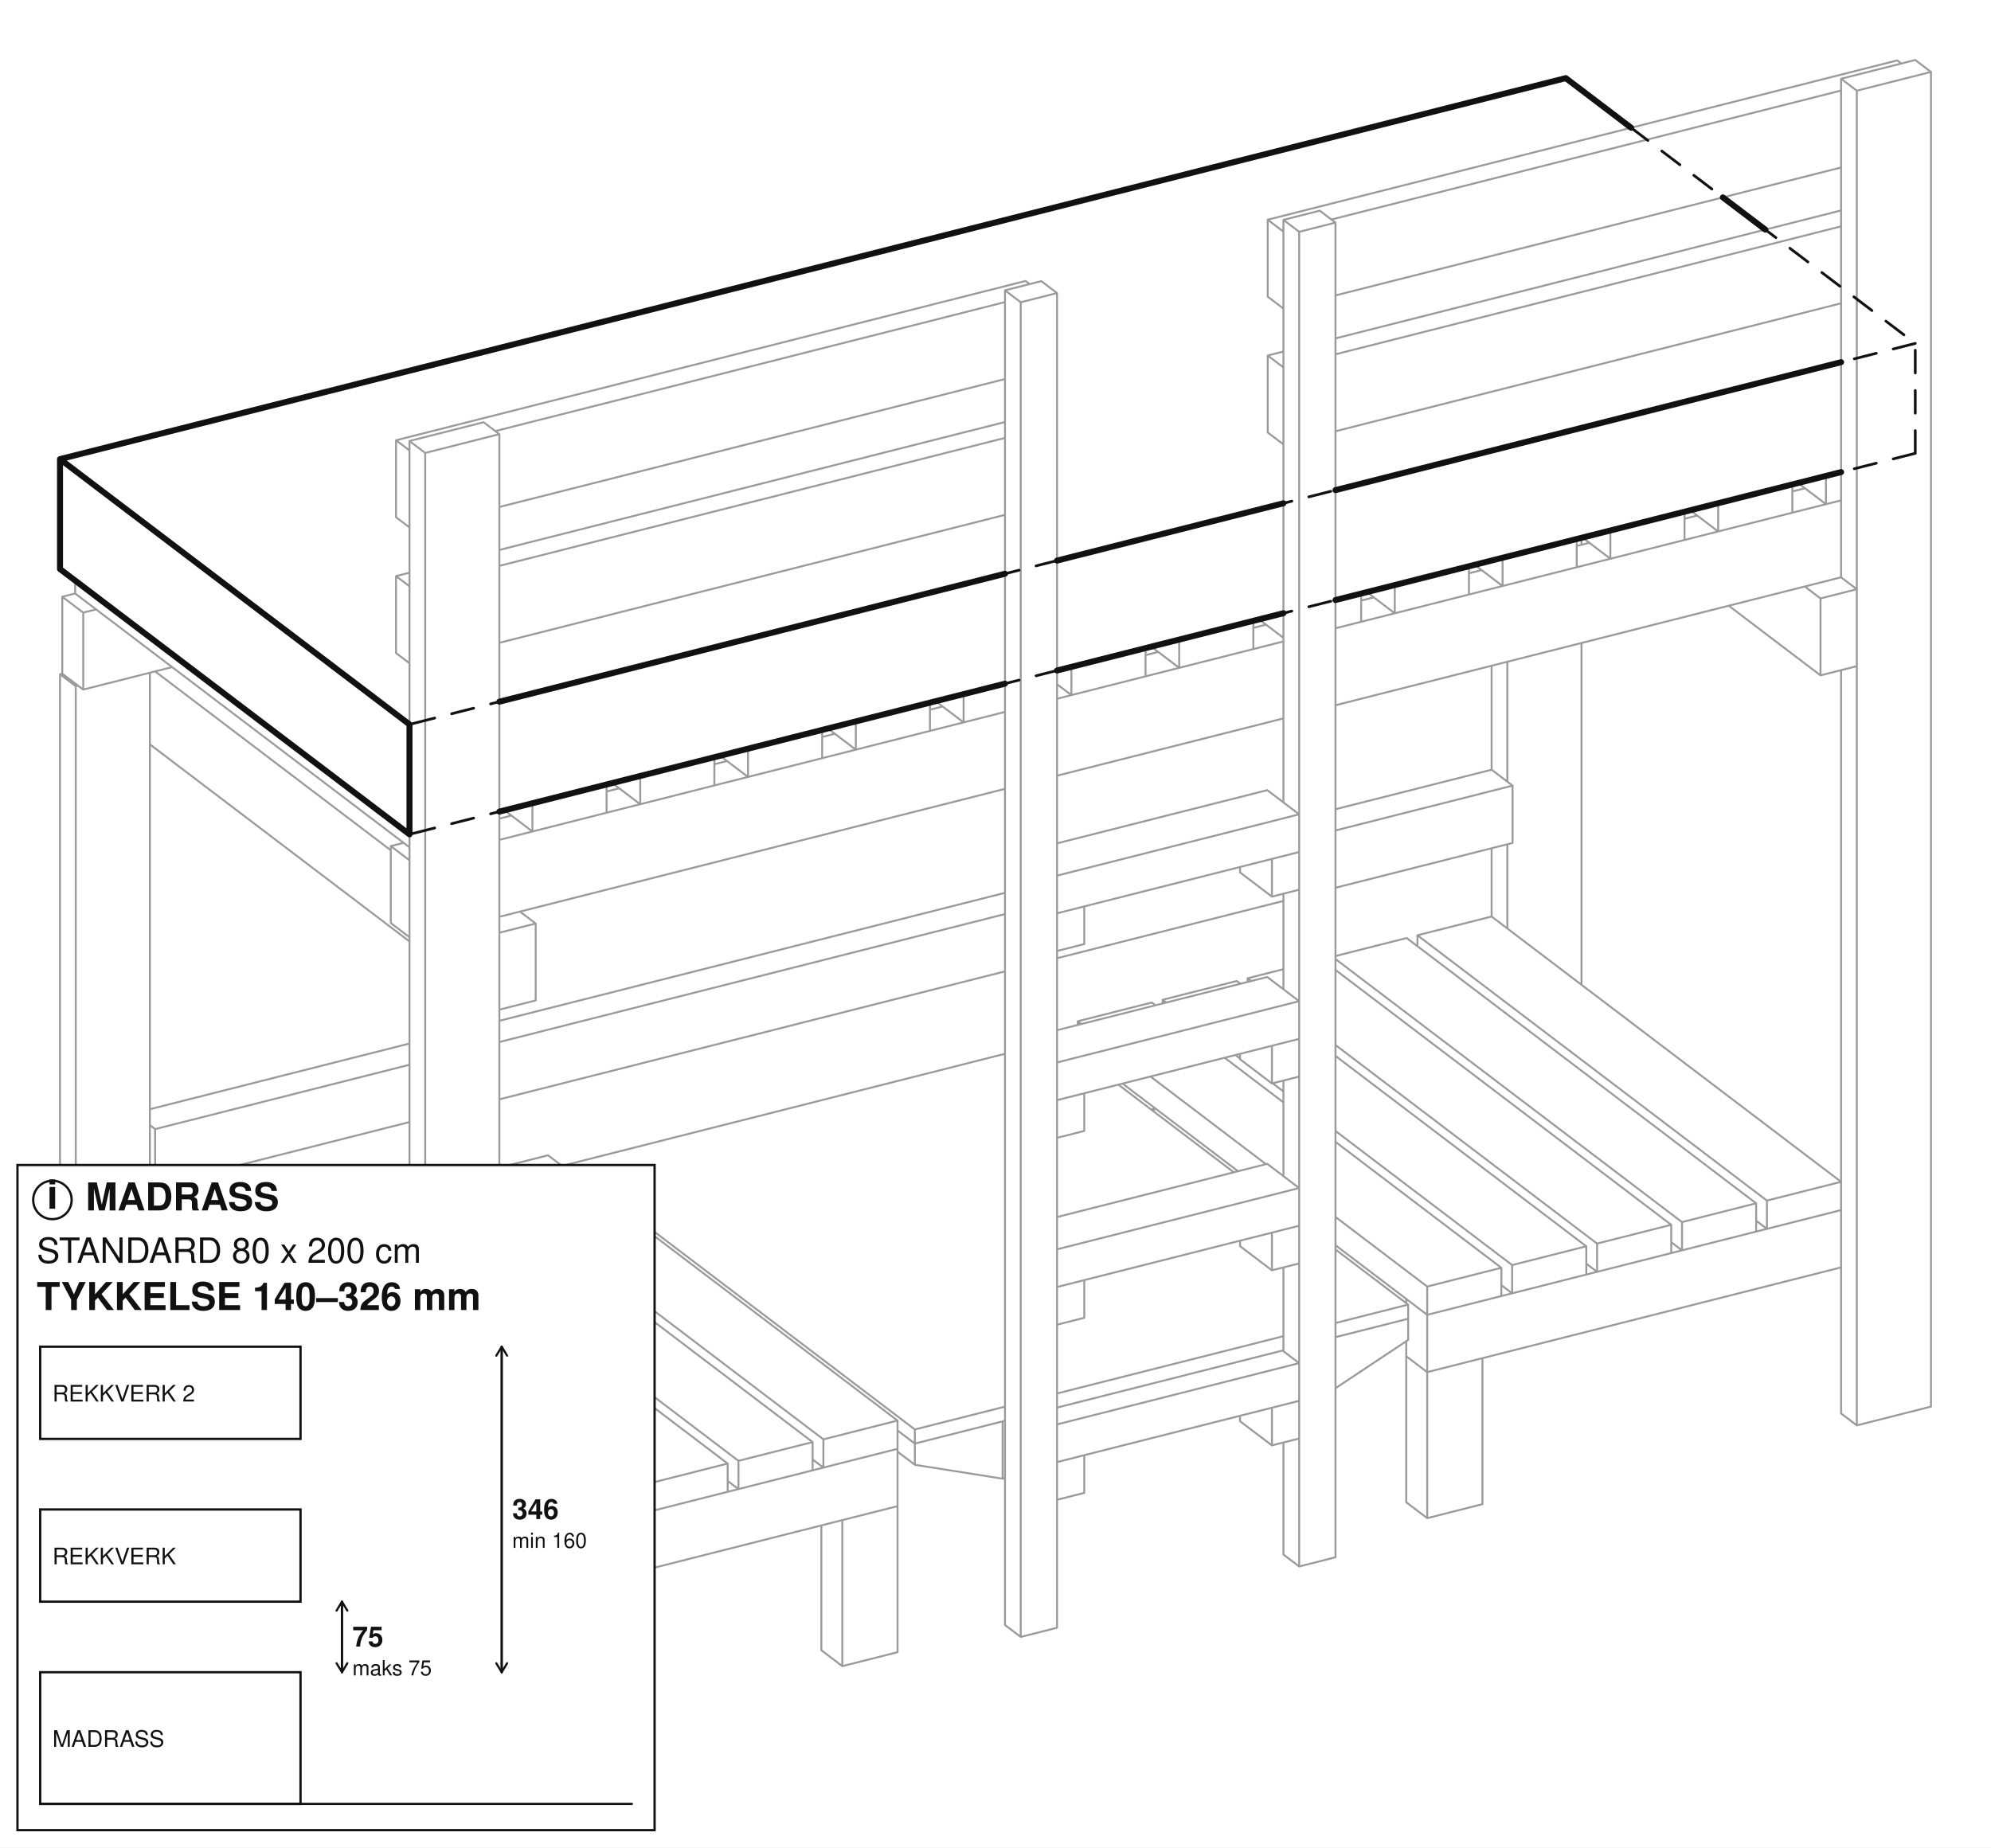
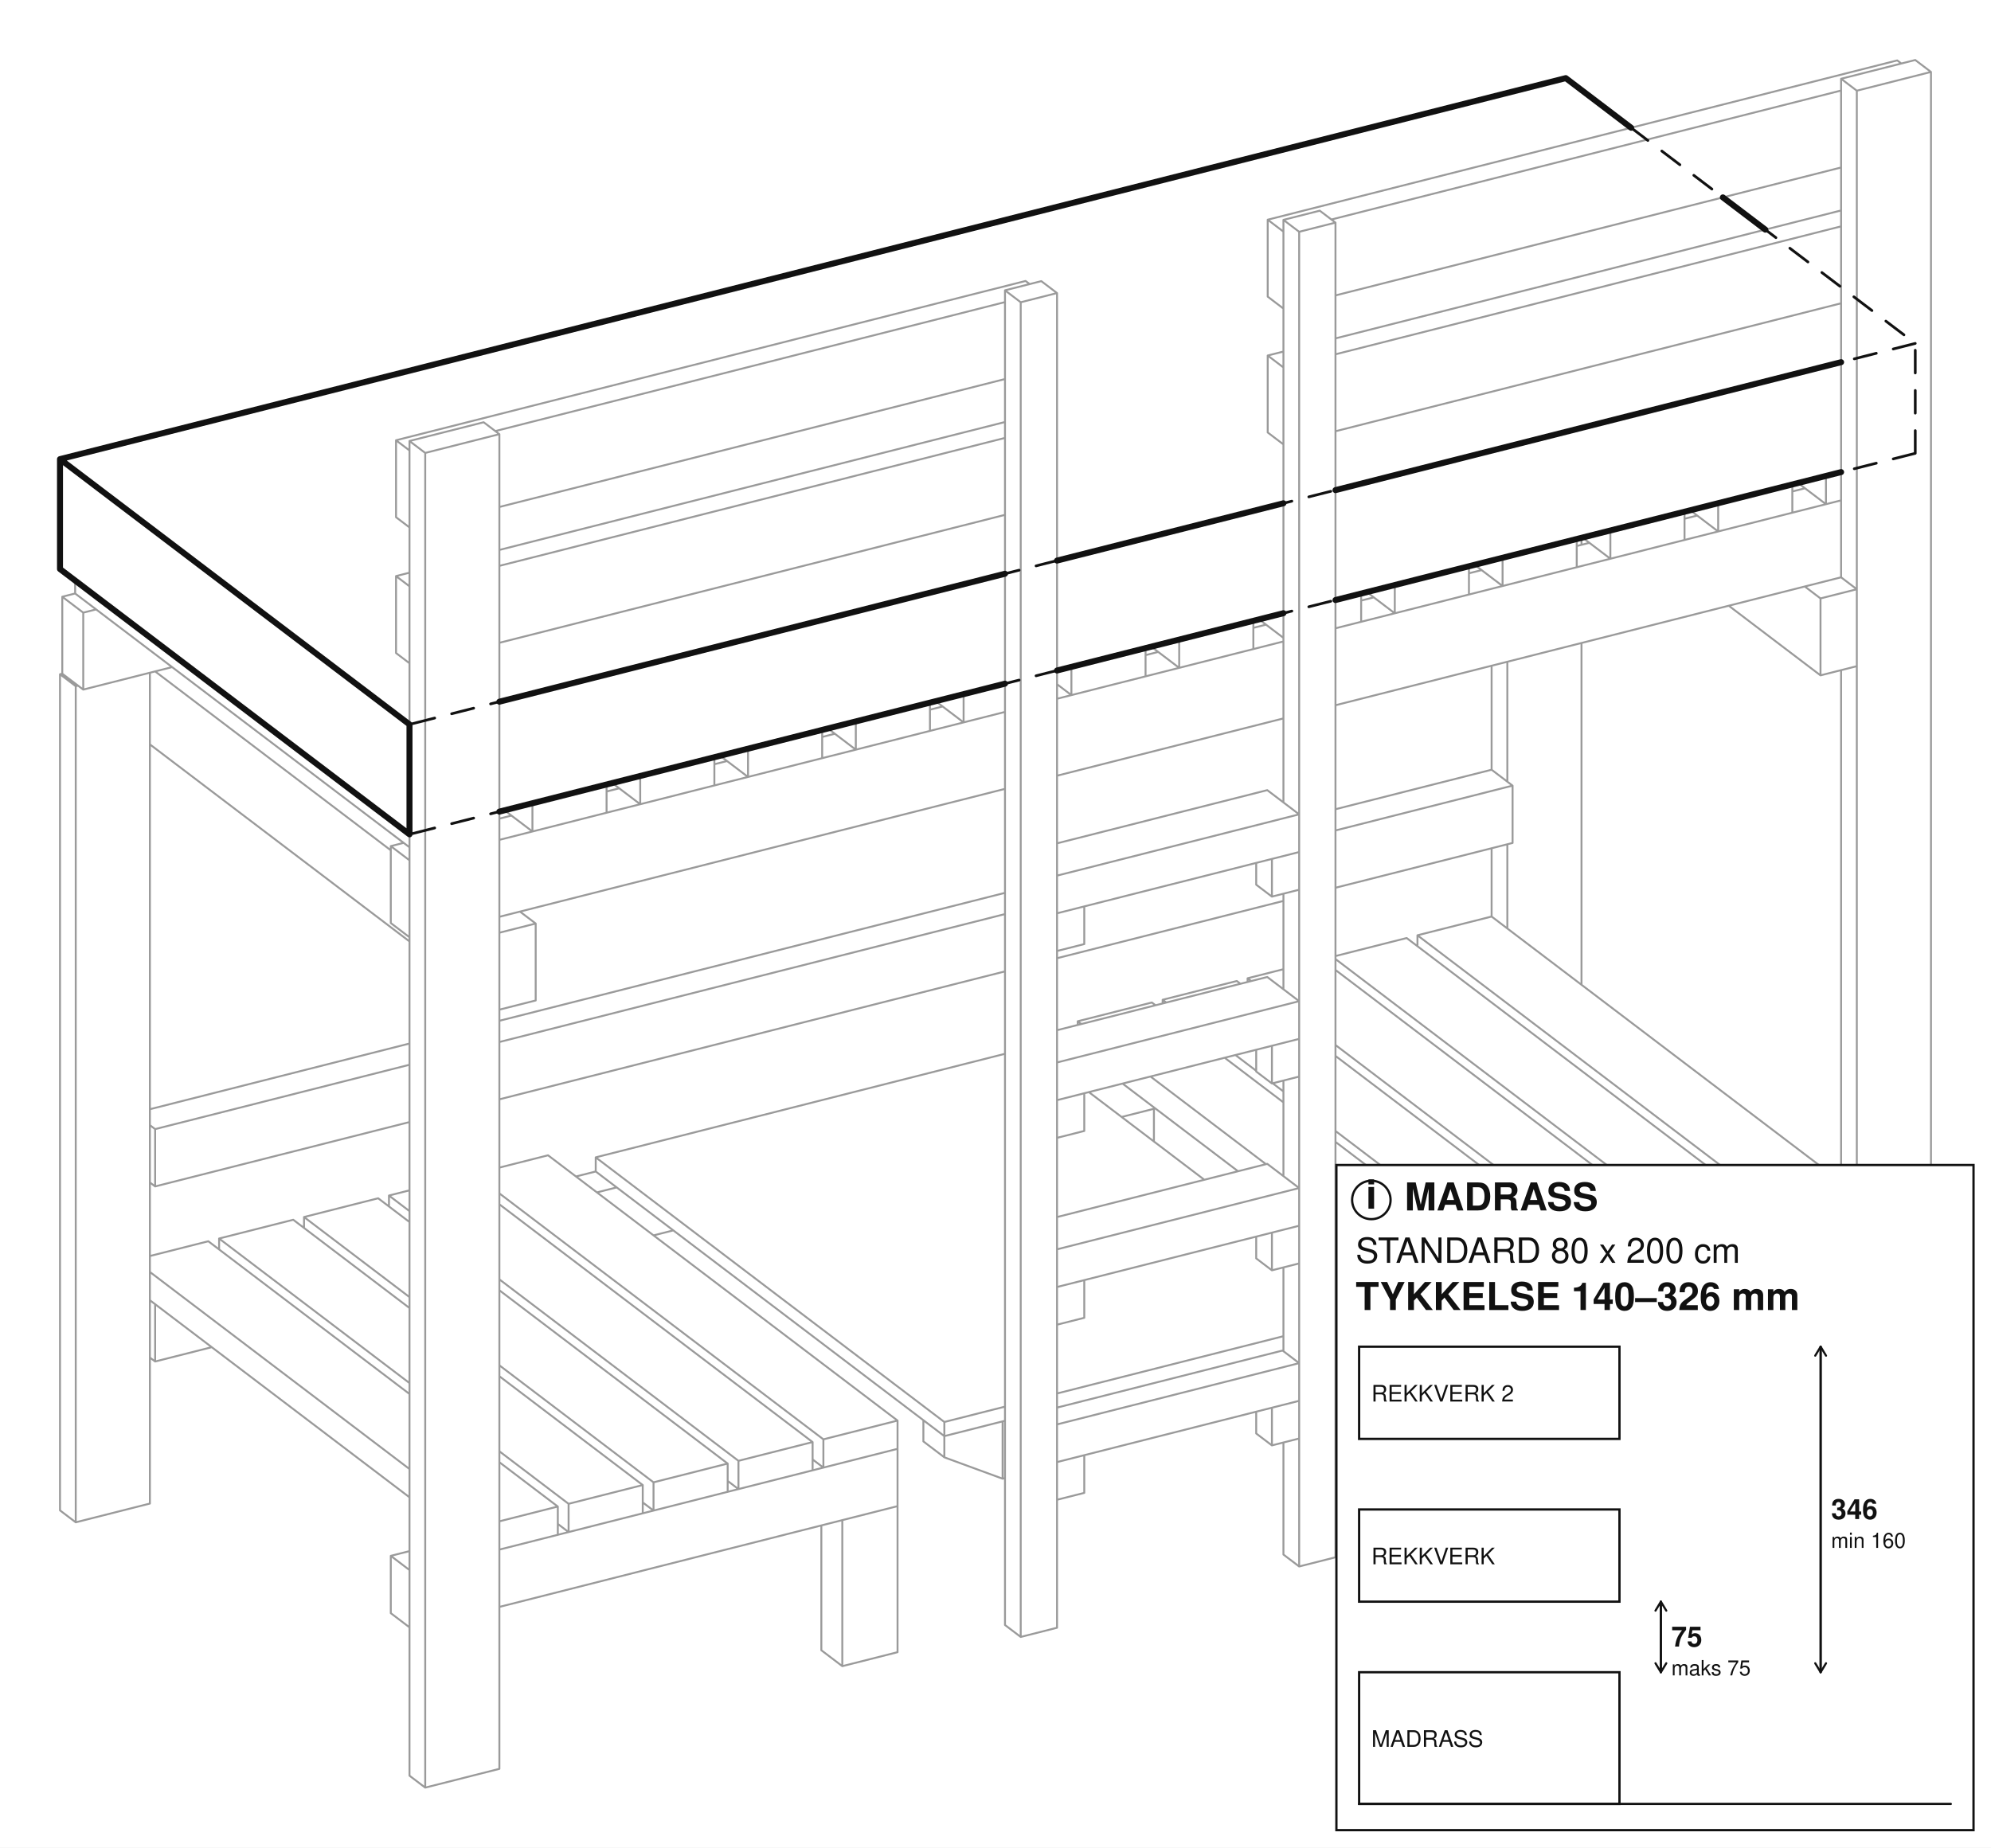
<svg xmlns="http://www.w3.org/2000/svg" viewBox="-1139.38 -905.73 2278.77 2115.17">
  <rect x="-1139.38" y="-905.73" width="2278.77" height="2115.17" fill="#ffffff" />
-   <path d="M-967.82,582.77 L-961.82,587.33 M-961.82,652.94 L-961.82,587.33 M-967.82,648.39 L-961.82,652.94 M182.92,363.21 L178.11,364.43 M-897.01,636.54 L-961.82,652.94 M670.7,221.64 L670.7,-169.63 M670.7,-282 L670.7,-290.06 M567.82,143.53 L567.82,65.37 M567.82,-24.54 L567.82,-143.59 M585.82,157.2 L585.82,60.81 M585.82,-10.88 L585.82,-148.15 M-967.82,815.56 L-967.82,-135.58 M-1070.7,823.37 L-1070.7,-133.84 M-1070.7,-133.84 L-1052.7,-120.17 M-1052.7,837.04 L-1052.7,-120.17 M-1070.7,823.37 L-1052.7,837.04 M-1068.1,-134.5 L-1070.7,-133.84 M-967.82,815.56 L-1052.7,837.04 M-1050.1,-120.83 L-1052.7,-120.17 M567.82,-24.54 L591.82,-6.32 M591.82,59.29 L591.82,-6.32 M-967.82,382.34 L-961.82,386.9 M-961.82,452.51 L-961.82,386.9 M-967.82,447.95 L-961.82,452.51 M567.82,-24.54 L389.13,20.68 M10.87,116.42 L-567.82,262.88 M-670.7,288.92 L-967.82,364.12 M591.82,59.29 L389.13,110.59 M329.56,125.67 L70.44,191.25 M10.87,206.33 L-567.82,352.79 M-670.7,378.83 L-961.82,452.51 M591.82,-6.32 L389.13,44.98 M10.87,140.72 L-567.82,287.18 M-670.7,313.22 L-961.82,386.9 M-1068.1,-134.5 L-1068.1,-222.58 M-1068.1,-222.58 L-1044.1,-204.36 M-1044.1,-116.28 L-1044.1,-204.36 M-1068.1,-134.5 L-1044.1,-116.28 M-1053.37,-226.31 L-1068.1,-222.58 M-942.37,-142.02 L-1044.1,-116.28 M-1029.37,-208.08 L-1044.1,-204.36 M1052.7,-837.04 L1070.7,-823.37 M1070.7,704.58 L1070.7,-823.37 M967.82,712.39 L967.82,-138.52 M967.82,-244.83 L967.82,-815.56 M967.82,-815.56 L985.82,-801.89 M985.82,726.06 L985.82,-801.89 M967.82,712.39 L985.82,726.06 M1052.7,-837.04 L967.82,-815.56 M1070.7,704.58 L985.82,726.06 M1070.7,-823.37 L985.82,-801.89 M-585.82,-422.34 L-567.82,-408.68 M-567.82,1119.27 L-567.82,-408.68 M-670.7,1127.09 L-670.7,-400.86 M-670.7,-400.86 L-652.7,-387.2 M-652.7,1140.75 L-652.7,-387.2 M-670.7,1127.09 L-652.7,1140.75 M-585.82,-422.34 L-670.7,-400.86 M-567.82,1119.27 L-652.7,1140.75 M-567.82,-408.68 L-652.7,-387.2 M967.82,-244.83 L985.82,-231.16 M985.82,-143.08 L985.82,-231.16 M926.26,-234.31 L944.26,-220.64 M944.26,-132.56 L944.26,-220.64 M839.25,-212.29 L944.26,-132.56 M985.82,-143.08 L944.26,-132.56 M985.82,-231.16 L944.26,-220.64 M-544.26,137.87 L-526.26,151.54 M-526.26,239.62 L-526.26,151.54 M-961.82,-137.1 L-692.1,67.7 M-567.82,250.14 L-567.82,162.06 M-967.82,-53.57 L-670.7,172.03 M-526.26,239.62 L-567.82,250.14 M-526.26,151.54 L-567.82,162.06 M-692.1,150.99 L-692.1,62.91 M-692.1,62.91 L-670.7,79.16 M-692.1,150.99 L-670.7,167.24 M926.5,-346.75 L912,-343.08 M803.13,-315.52 L788.62,-311.85 M679.75,-284.3 L665.25,-280.63 M556.38,-253.07 L541.87,-249.4 M433,-221.85 L418.5,-218.18 M309.63,-190.62 L295.12,-186.95 M186.25,-159.4 L171.75,-155.72 M-60.5,-96.94 L-75,-93.27 M-183.87,-65.72 L-198.38,-62.05 M-307.25,-34.49 L-321.75,-30.82 M-430.62,-3.27 L-445.13,0.4 M-554,27.96 L-567.82,31.46 M-677.37,59.18 L-692.1,62.91 M967.82,-244.83 L389.13,-98.36 M329.56,-83.29 L70.44,-17.7 M10.87,-2.63 L-567.82,143.84 M967.82,-332.91 L389.13,-186.45 M329.56,-171.37 L70.44,-105.79 M10.87,-90.71 L-567.82,55.75 M470.11,646.88 L470.11,629.74 M470.11,586.14 L470.11,581.27 M470.11,581.27 L494.11,599.5 M494.11,665.11 L494.11,599.5 M470.11,646.88 L494.11,665.11 M967.82,545.21 L494.11,665.11 M967.82,479.6 L494.11,599.5 M-112.11,818.54 L-112.11,752.92 M-692.1,941.03 L-692.1,875.42 M-692.1,875.42 L-670.7,891.67 M-692.1,941.03 L-670.7,957.28 M-670.7,870 L-692.1,875.42 M-112.11,818.54 L-567.82,933.88 M-112.11,752.92 L-567.82,868.26 M181.33,366.87 L181.33,363.62 M181.33,363.62 L178.11,364.43 M557.33,816.28 L557.33,649.11 M470.11,814.06 L470.11,646.88 M470.11,646.88 L494.11,665.11 M494.11,832.28 L494.11,665.11 M470.11,814.06 L494.11,832.28 M557.33,816.28 L494.11,832.28 M557.33,649.11 L494.11,665.11 M-112.11,985.71 L-112.11,818.54 M-199.33,983.49 L-199.33,840.61 M-175.33,1001.71 L-175.33,834.54 M-199.33,983.49 L-175.33,1001.71 M-112.11,985.71 L-175.33,1001.71 M-112.11,818.54 L-175.33,834.54 M328.56,640.38 L347.56,654.81 M347.56,697.95 L347.56,654.81 M70.44,768.09 L70.44,724.95 M347.56,697.95 L70.44,768.09 M347.56,654.81 L70.44,724.95 M311.06,426.66 L347.56,454.38 M347.56,497.52 L347.56,454.38 M70.44,567.66 L70.44,524.52 M311.06,426.66 L70.44,487.56 M347.56,497.52 L70.44,567.66 M347.56,454.38 L70.44,524.52 M311.06,212.75 L347.56,240.46 M347.56,283.61 L347.56,240.46 M70.44,353.74 L70.44,310.6 M311.06,212.75 L70.44,273.65 M347.56,283.61 L70.44,353.74 M347.56,240.46 L70.44,310.6 M311.06,-1.16 L347.56,26.55 M347.56,69.69 L347.56,26.55 M70.44,139.83 L70.44,96.69 M311.06,-1.16 L70.44,59.74 M347.56,69.69 L70.44,139.83 M347.56,26.55 L70.44,96.69 M371.13,-664.54 L389.13,-650.88 M389.13,877.07 L389.13,-650.88 M329.56,873.93 L329.56,745.65 M329.56,641.14 L329.56,545.22 M329.56,440.71 L329.56,331.3 M329.56,226.8 L329.56,117.39 M329.56,12.88 L329.56,-654.02 M329.56,-654.02 L347.56,-640.35 M347.56,887.59 L347.56,-640.35 M329.56,873.93 L347.56,887.59 M371.13,-664.54 L329.56,-654.02 M389.13,877.07 L347.56,887.59 M389.13,-650.88 L347.56,-640.35 M52.44,-583.88 L70.44,-570.22 M70.44,957.73 L70.44,-570.22 M10.87,954.59 L10.87,-573.36 M10.87,-573.36 L28.87,-559.69 M28.87,968.26 L28.87,-559.69 M10.87,954.59 L28.87,968.26 M52.44,-583.88 L10.87,-573.36 M70.44,957.73 L28.87,968.26 M70.44,-570.22 L28.87,-559.69 M347.56,741.09 L347.56,697.95 M279.89,721.27 L279.89,715.08 M316.39,748.98 L316.39,705.84 M279.89,721.27 L316.39,748.98 M347.56,741.09 L316.39,748.98 M347.56,697.95 L316.39,705.84 M347.56,540.66 L347.56,497.52 M279.89,520.84 L279.89,514.65 M316.39,548.55 L316.39,505.41 M279.89,520.84 L316.39,548.55 M347.56,540.66 L316.39,548.55 M347.56,497.52 L316.39,505.41 M347.56,326.75 L347.56,283.61 M279.89,306.92 L279.89,300.73 M316.39,334.64 L316.39,291.5 M279.89,306.92 L316.39,334.64 M347.56,326.75 L316.39,334.64 M347.56,283.61 L316.39,291.5 M347.56,112.83 L347.56,69.69 M279.89,93.01 L279.89,86.82 M316.39,120.73 L316.39,77.58 M279.89,93.01 L316.39,120.73 M347.56,112.83 L316.39,120.73 M347.56,69.69 L316.39,77.58 M101.61,803.34 L101.61,760.2 M70.44,811.23 L70.44,768.09 M101.61,803.34 L70.44,811.23 M101.61,760.2 L70.44,768.09 M101.61,602.91 L101.61,559.77 M70.44,610.8 L70.44,567.66 M101.61,602.91 L70.44,610.8 M101.61,559.77 L70.44,567.66 M101.61,389 L101.61,345.85 M70.44,396.89 L70.44,353.74 M101.61,389 L70.44,396.89 M101.61,345.85 L70.44,353.74 M101.61,175.08 L101.61,131.94 M70.44,182.97 L70.44,139.83 M101.61,175.08 L70.44,182.97 M101.61,131.94 L70.44,139.83 M567.82,143.53 L967.82,447.24 M967.82,479.6 L967.82,447.24 M482.95,177.51 L482.95,165.01 M482.95,165.01 L882.95,468.72 M882.95,501.08 L882.95,468.72 M870.61,491.71 L882.95,501.08 M567.82,143.53 L482.95,165.01 M967.82,479.6 L882.95,501.08 M967.82,447.24 L882.95,468.72 M470.61,168.14 L870.61,471.85 M870.61,504.2 L870.61,471.85 M389.13,192.19 L785.74,493.33 M785.74,525.68 L785.74,493.33 M773.4,516.31 L785.74,525.68 M470.61,168.14 L389.13,188.76 M870.61,504.2 L785.74,525.68 M870.61,471.85 L785.74,493.33 M389.13,204.68 L773.4,496.45 M773.4,528.81 L773.4,496.45 M288.53,218.45 L288.53,214.22 M288.53,214.22 L292.71,217.39 M389.13,290.6 L688.53,517.93 M688.53,550.29 L688.53,517.93 M676.19,540.92 L688.53,550.29 M329.56,203.83 L288.53,214.22 M773.4,528.81 L688.53,550.29 M773.4,496.45 L688.53,517.93 M276.19,217.34 L280.37,220.52 M389.13,303.1 L676.19,521.05 M676.19,553.41 L676.19,521.05 M191.32,243.06 L191.32,238.82 M191.32,238.82 L195.5,242 M274.62,302.07 L279.89,306.07 M317.23,334.42 L329.56,343.79 M389.13,389.02 L591.32,542.53 M591.32,574.89 L591.32,542.53 M578.98,565.52 L591.32,574.89 M276.19,217.34 L191.32,238.82 M676.19,553.41 L591.32,574.89 M676.19,521.05 L591.32,542.53 M178.98,241.95 L183.16,245.12 M262.28,305.19 L329.56,356.28 M389.13,401.51 L578.98,545.66 M578.98,578.01 L578.98,545.66 M94.11,267.66 L94.11,263.43 M94.11,263.43 L98.29,266.6 M177.41,326.67 L309.59,427.04 M389.13,487.43 L494.11,567.14 M494.11,599.5 L494.11,567.14 M145.44,334.76 L277.63,435.13 M389.13,519.79 L494.11,599.5 M178.98,241.95 L94.11,263.43 M578.98,578.01 L494.11,599.5 M578.98,545.66 L494.11,567.14 M-900.95,515.27 L-670.7,690.1 M-567.82,768.21 L-500.95,818.98 M-500.95,851.34 L-500.95,818.98 M-967.82,550.42 L-670.7,776.02 M-967.82,582.77 L-670.7,808.38 M-900.95,515.27 L-967.82,532.19 M-500.95,851.34 L-567.82,868.26 M-500.95,818.98 L-567.82,835.91 M-803.74,490.67 L-670.7,591.69 M-567.82,669.79 L-403.74,794.38 M-403.74,826.74 L-403.74,794.38 M-888.61,524.64 L-888.61,512.15 M-888.61,512.15 L-670.7,677.61 M-567.82,755.72 L-488.61,815.86 M-488.61,848.22 L-488.61,815.86 M-500.95,838.85 L-488.61,848.22 M-803.74,490.67 L-888.61,512.15 M-403.74,826.74 L-488.61,848.22 M-403.74,794.38 L-488.61,815.86 M-706.53,466.06 L-670.7,493.27 M-567.82,571.38 L-306.53,769.78 M-306.53,802.13 L-306.53,769.78 M-791.4,500.04 L-791.4,487.54 M-791.4,487.54 L-670.7,579.19 M-567.82,657.3 L-391.4,791.26 M-391.4,823.61 L-391.4,791.26 M-403.74,814.24 L-391.4,823.61 M-706.53,466.06 L-791.4,487.54 M-306.53,802.13 L-391.4,823.61 M-306.53,769.78 L-391.4,791.26 M-567.82,472.97 L-209.32,745.17 M-209.32,777.53 L-209.32,745.17 M-694.19,475.43 L-694.19,462.94 M-694.19,462.94 L-670.7,480.78 M-567.82,558.89 L-294.19,766.65 M-294.19,799.01 L-294.19,766.65 M-306.53,789.64 L-294.19,799.01 M-670.7,456.99 L-694.19,462.94 M-209.32,777.53 L-294.19,799.01 M-209.32,745.17 L-294.19,766.65 M-512.11,416.86 L-112.11,720.57 M-112.11,752.92 L-112.11,720.57 M-567.82,460.47 L-196.98,742.05 M-196.98,774.41 L-196.98,742.05 M-209.32,765.03 L-196.98,774.41 M-512.11,416.86 L-567.82,430.96 M-112.11,752.92 L-196.98,774.41 M-112.11,720.57 L-196.98,742.05 M950.5,-328.53 L950.5,-360.88 M918.54,-352.79 L950.5,-328.53 M967.82,-332.91 L950.5,-328.53 M967.82,-365.27 L950.5,-360.88 M-75,-68.98 L-75,-101.33 M-159.87,-47.5 L-159.87,-79.85 M-191.83,-71.76 L-159.87,-47.5 M-75,-68.98 L-159.87,-47.5 M-75,-101.33 L-159.87,-79.85 M-198.38,-37.75 L-198.38,-70.11 M-283.25,-16.27 L-283.25,-48.63 M-315.21,-40.54 L-283.25,-16.27 M-198.38,-37.75 L-283.25,-16.27 M-198.38,-70.11 L-283.25,-48.63 M-321.75,-6.53 L-321.75,-38.88 M-406.62,14.96 L-406.62,-17.4 M-438.59,-9.31 L-406.62,14.96 M-321.75,-6.53 L-406.62,14.96 M-321.75,-38.88 L-406.62,-17.4 M-445.13,24.7 L-445.13,-7.66 M-530,46.18 L-530,13.82 M-561.96,21.91 L-530,46.18 M-445.13,24.7 L-530,46.18 M-445.13,-7.66 L-530,13.82 M-1053.37,-226.31 L-1053.37,-241.13 M-1053.37,-226.31 L-670.7,64.25 M912,-318.78 L912,-351.14 M827.13,-297.3 L827.13,-329.66 M795.17,-321.57 L827.13,-297.3 M912,-318.78 L827.13,-297.3 M912,-351.14 L827.13,-329.66 M788.62,-287.55 L788.62,-319.91 M703.75,-266.07 L703.75,-298.43 M671.79,-290.34 L703.75,-266.07 M788.62,-287.55 L703.75,-266.07 M788.62,-319.91 L703.75,-298.43 M665.25,-256.33 L665.25,-288.69 M580.38,-234.85 L580.38,-267.21 M548.42,-259.12 L580.38,-234.85 M665.25,-256.33 L580.38,-234.85 M665.25,-288.69 L580.38,-267.21 M541.87,-225.1 L541.87,-257.46 M457,-203.62 L457,-235.98 M425.04,-227.89 L457,-203.62 M541.87,-225.1 L457,-203.62 M541.87,-257.46 L457,-235.98 M418.5,-193.88 L418.5,-226.23 M301.67,-196.67 L329.56,-175.48 M418.5,-193.88 L389.13,-186.45 M418.5,-226.23 L389.13,-218.8 M295.12,-162.65 L295.12,-195.01 M210.25,-141.17 L210.25,-173.53 M178.29,-165.44 L210.25,-141.17 M295.12,-162.65 L210.25,-141.17 M295.12,-195.01 L210.25,-173.53 M171.75,-131.43 L171.75,-163.78 M86.88,-109.95 L86.88,-142.3 M70.44,-122.43 L86.88,-109.95 M171.75,-131.43 L86.88,-109.95 M171.75,-163.78 L86.88,-142.3 M-36.5,-78.72 L-36.5,-111.08 M-68.46,-102.99 L-36.5,-78.72 M10.87,-90.71 L-36.5,-78.72 M10.87,-123.07 L-36.5,-111.08 M311.56,-410.63 L311.56,-498.72 M311.56,-498.72 L329.56,-485.05 M329.56,-396.97 L329.56,-485.05 M311.56,-410.63 L329.56,-396.97 M967.82,-664.81 L389.13,-518.35 M329.56,-503.27 L311.56,-498.72 M967.82,-558.51 L389.13,-412.04 M967.82,-646.59 L389.13,-500.13 M1032.1,-836.57 L1036.78,-833.01 M311.56,-566.13 L311.56,-654.21 M311.56,-654.21 L329.56,-640.54 M329.56,-552.46 L329.56,-640.54 M311.56,-566.13 L329.56,-552.46 M1032.1,-836.57 L311.56,-654.21 M967.82,-714 L389.13,-567.53 M967.82,-802.08 L384.45,-654.43 M-686.1,-158.13 L-686.1,-246.21 M-686.1,-246.21 L-670.7,-234.52 M-686.1,-158.13 L-670.7,-146.44 M10.87,-422.61 L-567.82,-276.15 M-670.7,-250.11 L-686.1,-246.21 M10.87,-316.31 L-567.82,-169.84 M10.87,-404.39 L-567.82,-257.93 M34.44,-584.07 L39.12,-580.51 M-686.1,-313.62 L-686.1,-401.71 M-686.1,-401.71 L-670.7,-390.01 M-686.1,-313.62 L-670.7,-301.93 M34.44,-584.07 L-686.1,-401.71 M10.87,-471.8 L-567.82,-325.33 M10.87,-559.88 L-572.51,-412.23 M140.64,335.98 L272.82,436.34 M389.13,524.65 L472.32,587.82 M472.32,604 L472.32,587.82 M-491.32,432.64 L-491.32,427.77 M-491.32,427.77 L-92.32,730.73 M-92.32,746.91 L-92.32,730.73 M-112.11,731.88 L-92.32,746.91 M10.87,300.67 L-491.32,427.77 M472.32,604 L389.13,625.05 M329.56,640.13 L70.44,705.71 M10.87,720.79 L-92.32,746.91 M472.32,587.82 L389.13,608.87 M329.56,623.95 L70.44,689.53 M10.87,704.61 L-92.32,730.73 M472.32,628.26 L472.32,604 M472.32,604 L389.13,625.05 M472.32,628.26 L389.13,683.56 M8.13,787.09 L8.13,721.48 M8.13,721.48 L-92.32,746.91 M-112.11,731.88 L-92.32,746.91 M8.13,787.09 L-92.32,771.17 M-92.32,771.17 L-92.32,746.91 M-92.32,771.17 L-112.11,756.15 M8.13,787.09 L8.13,721.48 M10.87,786.4 L8.13,787.09 M10.87,720.79 L8.13,721.48" fill="none" stroke="#9a9a9a" stroke-width="2.2" stroke-linecap="round" stroke-linejoin="round" />
+   <path d="M-967.82,582.77 L-961.82,587.33 M-961.82,652.94 L-961.82,587.33 M-967.82,648.39 L-961.82,652.94 M-457.55,435.4 L-480.15,441.12 M182.92,363.21 L144.34,372.98 M-368.74,502.84 L-391.34,508.56 M-897.01,636.54 L-961.82,652.94 M-433.55,453.63 L-456.15,459.35 M670.7,221.64 L670.7,-169.63 M670.7,-282 L670.7,-290.06 M567.82,143.53 L567.82,65.37 M567.82,-24.54 L567.82,-143.59 M585.82,157.2 L585.82,60.81 M585.82,-10.88 L585.82,-148.15 M-967.82,815.56 L-967.82,-135.58 M-1070.7,823.37 L-1070.7,-133.84 M-1070.7,-133.84 L-1052.7,-120.17 M-1052.7,837.04 L-1052.7,-120.17 M-1070.7,823.37 L-1052.7,837.04 M-1068.1,-134.5 L-1070.7,-133.84 M-967.82,815.56 L-1052.7,837.04 M-1050.1,-120.83 L-1052.7,-120.17 M567.82,-24.54 L591.82,-6.32 M591.82,59.29 L591.82,-6.32 M-967.82,382.34 L-961.82,386.9 M-961.82,452.51 L-961.82,386.9 M-967.82,447.95 L-961.82,452.51 M567.82,-24.54 L389.13,20.68 M10.87,116.42 L-567.82,262.88 M-670.7,288.92 L-967.82,364.12 M591.82,59.29 L389.13,110.59 M329.56,125.67 L70.44,191.25 M10.87,206.33 L-567.82,352.79 M-670.7,378.83 L-961.82,452.51 M591.82,-6.32 L389.13,44.98 M10.87,140.72 L-567.82,287.18 M-670.7,313.22 L-961.82,386.9 M-1068.1,-134.5 L-1068.1,-222.58 M-1068.1,-222.58 L-1044.1,-204.36 M-1044.1,-116.28 L-1044.1,-204.36 M-1068.1,-134.5 L-1044.1,-116.28 M-1053.37,-226.31 L-1068.1,-222.58 M-942.37,-142.02 L-1044.1,-116.28 M-1029.37,-208.08 L-1044.1,-204.36 M1052.7,-837.04 L1070.7,-823.37 M1070.7,704.58 L1070.7,-823.37 M967.82,712.39 L967.82,-138.52 M967.82,-244.83 L967.82,-815.56 M967.82,-815.56 L985.82,-801.89 M985.82,726.06 L985.82,-801.89 M967.82,712.39 L985.82,726.06 M1052.7,-837.04 L967.82,-815.56 M1070.7,704.58 L985.82,726.06 M1070.7,-823.37 L985.82,-801.89 M-585.82,-422.34 L-567.82,-408.68 M-567.82,1119.27 L-567.82,-408.68 M-670.7,1127.09 L-670.7,-400.86 M-670.7,-400.86 L-652.7,-387.2 M-652.7,1140.75 L-652.7,-387.2 M-670.7,1127.09 L-652.7,1140.75 M-585.82,-422.34 L-670.7,-400.86 M-567.82,1119.27 L-652.7,1140.75 M-567.82,-408.68 L-652.7,-387.2 M967.82,-244.83 L985.82,-231.16 M985.82,-143.08 L985.82,-231.16 M926.26,-234.31 L944.26,-220.64 M944.26,-132.56 L944.26,-220.64 M839.25,-212.29 L944.26,-132.56 M985.82,-143.08 L944.26,-132.56 M985.82,-231.16 L944.26,-220.64 M-544.26,137.87 L-526.26,151.54 M-526.26,239.62 L-526.26,151.54 M-961.82,-137.1 L-692.1,67.7 M-567.82,250.14 L-567.82,162.06 M-967.82,-53.57 L-670.7,172.03 M-526.26,239.62 L-567.82,250.14 M-526.26,151.54 L-567.82,162.06 M-692.1,150.99 L-692.1,62.91 M-692.1,62.91 L-670.7,79.16 M-692.1,150.99 L-670.7,167.24 M926.5,-346.75 L912,-343.08 M803.13,-315.52 L788.62,-311.85 M679.75,-284.3 L665.25,-280.63 M556.38,-253.07 L541.87,-249.4 M433,-221.85 L418.5,-218.18 M309.63,-190.62 L295.12,-186.95 M186.25,-159.4 L171.75,-155.72 M-60.5,-96.94 L-75,-93.27 M-183.87,-65.72 L-198.38,-62.05 M-307.25,-34.49 L-321.75,-30.82 M-430.62,-3.27 L-445.13,0.4 M-554,27.96 L-567.82,31.46 M-677.37,59.18 L-692.1,62.91 M967.82,-244.83 L389.13,-98.36 M329.56,-83.29 L70.44,-17.7 M10.87,-2.63 L-567.82,143.84 M967.82,-332.91 L389.13,-186.45 M329.56,-171.37 L70.44,-105.79 M10.87,-90.71 L-567.82,55.75 M470.11,646.88 L470.11,581.27 M470.11,581.27 L494.11,599.5 M494.11,665.11 L494.11,599.5 M470.11,646.88 L494.11,665.11 M967.82,545.21 L494.11,665.11 M967.82,479.6 L494.11,599.5 M-112.11,818.54 L-112.11,752.92 M-692.1,941.03 L-692.1,875.42 M-692.1,875.42 L-670.7,891.67 M-692.1,941.03 L-670.7,957.28 M-670.7,870 L-692.1,875.42 M-112.11,818.54 L-567.82,933.88 M-112.11,752.92 L-567.82,868.26 M181.33,401.06 L181.33,363.62 M181.33,363.62 L144.34,372.98 M557.33,816.28 L557.33,649.11 M470.11,814.06 L470.11,646.88 M470.11,646.88 L494.11,665.11 M494.11,832.28 L494.11,665.11 M470.11,814.06 L494.11,832.28 M557.33,816.28 L494.11,832.28 M557.33,649.11 L494.11,665.11 M-112.11,985.71 L-112.11,818.54 M-199.33,983.49 L-199.33,840.61 M-175.33,1001.71 L-175.33,834.54 M-199.33,983.49 L-175.33,1001.71 M-112.11,985.71 L-175.33,1001.71 M-112.11,818.54 L-175.33,834.54 M328.56,640.38 L347.56,654.81 M347.56,697.95 L347.56,654.81 M70.44,768.09 L70.44,724.95 M347.56,697.95 L70.44,768.09 M347.56,654.81 L70.44,724.95 M311.06,426.66 L347.56,454.38 M347.56,497.52 L347.56,454.38 M70.44,567.66 L70.44,524.52 M311.06,426.66 L70.44,487.56 M347.56,497.52 L70.44,567.66 M347.56,454.38 L70.44,524.52 M311.06,212.75 L347.56,240.46 M347.56,283.61 L347.56,240.46 M70.44,353.74 L70.44,310.6 M311.06,212.75 L70.44,273.65 M347.56,283.61 L70.44,353.74 M347.56,240.46 L70.44,310.6 M311.06,-1.16 L347.56,26.55 M347.56,69.69 L347.56,26.55 M70.44,139.83 L70.44,96.69 M311.06,-1.16 L70.44,59.74 M347.56,69.69 L70.44,139.83 M347.56,26.55 L70.44,96.69 M371.13,-664.54 L389.13,-650.88 M389.13,877.07 L389.13,-650.88 M329.56,873.93 L329.56,745.65 M329.56,641.14 L329.56,545.22 M329.56,440.71 L329.56,331.3 M329.56,226.8 L329.56,117.39 M329.56,12.88 L329.56,-654.02 M329.56,-654.02 L347.56,-640.35 M347.56,887.59 L347.56,-640.35 M329.56,873.93 L347.56,887.59 M371.13,-664.54 L329.56,-654.02 M389.13,877.07 L347.56,887.59 M389.13,-650.88 L347.56,-640.35 M52.44,-583.88 L70.44,-570.22 M70.44,957.73 L70.44,-570.22 M10.87,954.59 L10.87,-573.36 M10.87,-573.36 L28.87,-559.69 M28.87,968.26 L28.87,-559.69 M10.87,954.59 L28.87,968.26 M52.44,-583.88 L10.87,-573.36 M70.44,957.73 L28.87,968.26 M70.44,-570.22 L28.87,-559.69 M347.56,741.09 L347.56,697.95 M298.39,735.32 L298.39,710.4 M316.39,748.98 L316.39,705.84 M298.39,735.32 L316.39,748.98 M347.56,741.09 L316.39,748.98 M347.56,697.95 L316.39,705.84 M347.56,540.66 L347.56,497.52 M298.39,534.88 L298.39,509.96 M316.39,548.55 L316.39,505.41 M298.39,534.88 L316.39,548.55 M347.56,540.66 L316.39,548.55 M347.56,497.52 L316.39,505.41 M347.56,326.75 L347.56,283.61 M298.39,320.97 L298.39,296.05 M316.39,334.64 L316.39,291.5 M298.39,320.97 L316.39,334.64 M347.56,326.75 L316.39,334.64 M347.56,283.61 L316.39,291.5 M347.56,112.83 L347.56,69.69 M298.39,107.06 L298.39,82.14 M316.39,120.73 L316.39,77.58 M298.39,107.06 L316.39,120.73 M347.56,112.83 L316.39,120.73 M347.56,69.69 L316.39,77.58 M101.61,803.34 L101.61,760.2 M70.44,811.23 L70.44,768.09 M101.61,803.34 L70.44,811.23 M101.61,760.2 L70.44,768.09 M101.61,602.91 L101.61,559.77 M70.44,610.8 L70.44,567.66 M101.61,602.91 L70.44,610.8 M101.61,559.77 L70.44,567.66 M101.61,389 L101.61,345.85 M70.44,396.89 L70.44,353.74 M101.61,389 L70.44,396.89 M101.61,345.85 L70.44,353.74 M101.61,175.08 L101.61,131.94 M70.44,182.97 L70.44,139.83 M101.61,175.08 L70.44,182.97 M101.61,131.94 L70.44,139.83 M567.82,143.53 L967.82,447.24 M967.82,479.6 L967.82,447.24 M482.95,177.51 L482.95,165.01 M482.95,165.01 L882.95,468.72 M882.95,501.08 L882.95,468.72 M870.61,491.71 L882.95,501.08 M567.82,143.53 L482.95,165.01 M967.82,479.6 L882.95,501.08 M967.82,447.24 L882.95,468.72 M470.61,168.14 L870.61,471.85 M870.61,504.2 L870.61,471.85 M389.13,192.19 L785.74,493.33 M785.74,525.68 L785.74,493.33 M773.4,516.31 L785.74,525.68 M470.61,168.14 L389.13,188.76 M870.61,504.2 L785.74,525.68 M870.61,471.85 L785.74,493.33 M389.13,204.68 L773.4,496.45 M773.4,528.81 L773.4,496.45 M288.53,218.45 L288.53,214.22 M288.53,214.22 L292.71,217.39 M389.13,290.6 L688.53,517.93 M688.53,550.29 L688.53,517.93 M676.19,540.92 L688.53,550.29 M329.56,203.83 L288.53,214.22 M773.4,528.81 L688.53,550.29 M773.4,496.45 L688.53,517.93 M276.19,217.34 L280.37,220.52 M389.13,303.1 L676.19,521.05 M676.19,553.41 L676.19,521.05 M191.32,243.06 L191.32,238.82 M191.32,238.82 L195.5,242 M274.62,302.07 L298.39,320.12 M317.23,334.42 L329.56,343.79 M389.13,389.02 L591.32,542.53 M591.32,574.89 L591.32,542.53 M578.98,565.52 L591.32,574.89 M276.19,217.34 L191.32,238.82 M676.19,553.41 L591.32,574.89 M676.19,521.05 L591.32,542.53 M178.98,241.95 L183.16,245.12 M262.28,305.19 L329.56,356.28 M389.13,401.51 L578.98,545.66 M578.98,578.01 L578.98,545.66 M94.11,267.66 L94.11,263.43 M94.11,263.43 L98.29,266.6 M177.41,326.67 L309.59,427.04 M389.13,487.43 L494.11,567.14 M494.11,599.5 L494.11,567.14 M145.44,334.76 L277.63,435.13 M389.13,519.79 L494.11,599.5 M178.98,241.95 L94.11,263.43 M578.98,578.01 L494.11,599.5 M578.98,545.66 L494.11,567.14 M-900.95,515.27 L-670.7,690.1 M-567.82,768.21 L-500.95,818.98 M-500.95,851.34 L-500.95,818.98 M-967.82,550.42 L-670.7,776.02 M-967.82,582.77 L-670.7,808.38 M-900.95,515.27 L-967.82,532.19 M-500.95,851.34 L-567.82,868.26 M-500.95,818.98 L-567.82,835.91 M-803.74,490.67 L-670.7,591.69 M-567.82,669.79 L-403.74,794.38 M-403.74,826.74 L-403.74,794.38 M-888.61,524.64 L-888.61,512.15 M-888.61,512.15 L-670.7,677.61 M-567.82,755.72 L-488.61,815.86 M-488.61,848.22 L-488.61,815.86 M-500.95,838.85 L-488.61,848.22 M-803.74,490.67 L-888.61,512.15 M-403.74,826.74 L-488.61,848.22 M-403.74,794.38 L-488.61,815.86 M-706.53,466.06 L-670.7,493.27 M-567.82,571.38 L-306.53,769.78 M-306.53,802.13 L-306.53,769.78 M-791.4,500.04 L-791.4,487.54 M-791.4,487.54 L-670.7,579.19 M-567.82,657.3 L-391.4,791.26 M-391.4,823.61 L-391.4,791.26 M-403.74,814.24 L-391.4,823.61 M-706.53,466.06 L-791.4,487.54 M-306.53,802.13 L-391.4,823.61 M-306.53,769.78 L-391.4,791.26 M-567.82,472.97 L-209.32,745.17 M-209.32,777.53 L-209.32,745.17 M-694.19,475.43 L-694.19,462.94 M-694.19,462.94 L-670.7,480.78 M-567.82,558.89 L-294.19,766.65 M-294.19,799.01 L-294.19,766.65 M-306.53,789.64 L-294.19,799.01 M-670.7,456.99 L-694.19,462.94 M-209.32,777.53 L-294.19,799.01 M-209.32,745.17 L-294.19,766.65 M-512.11,416.86 L-112.11,720.57 M-112.11,752.92 L-112.11,720.57 M-567.82,460.47 L-196.98,742.05 M-196.98,774.41 L-196.98,742.05 M-209.32,765.03 L-196.98,774.41 M-512.11,416.86 L-567.82,430.96 M-112.11,752.92 L-196.98,774.41 M-112.11,720.57 L-196.98,742.05 M950.5,-328.53 L950.5,-360.88 M918.54,-352.79 L950.5,-328.53 M967.82,-332.91 L950.5,-328.53 M967.82,-365.27 L950.5,-360.88 M-75,-68.98 L-75,-101.33 M-159.87,-47.5 L-159.87,-79.85 M-191.83,-71.76 L-159.87,-47.5 M-75,-68.98 L-159.87,-47.5 M-75,-101.33 L-159.87,-79.85 M-198.38,-37.75 L-198.38,-70.11 M-283.25,-16.27 L-283.25,-48.63 M-315.21,-40.54 L-283.25,-16.27 M-198.38,-37.75 L-283.25,-16.27 M-198.38,-70.11 L-283.25,-48.63 M-321.75,-6.53 L-321.75,-38.88 M-406.62,14.96 L-406.62,-17.4 M-438.59,-9.31 L-406.62,14.96 M-321.75,-6.53 L-406.62,14.96 M-321.75,-38.88 L-406.62,-17.4 M-445.13,24.7 L-445.13,-7.66 M-530,46.18 L-530,13.82 M-561.96,21.91 L-530,46.18 M-445.13,24.7 L-530,46.18 M-445.13,-7.66 L-530,13.82 M-1053.37,-226.31 L-1053.37,-241.13 M-1053.37,-226.31 L-670.7,64.25 M912,-318.78 L912,-351.14 M827.13,-297.3 L827.13,-329.66 M795.17,-321.57 L827.13,-297.3 M912,-318.78 L827.13,-297.3 M912,-351.14 L827.13,-329.66 M788.62,-287.55 L788.62,-319.91 M703.75,-266.07 L703.75,-298.43 M671.79,-290.34 L703.75,-266.07 M788.62,-287.55 L703.75,-266.07 M788.62,-319.91 L703.75,-298.43 M665.25,-256.33 L665.25,-288.69 M580.38,-234.85 L580.38,-267.21 M548.42,-259.12 L580.38,-234.85 M665.25,-256.33 L580.38,-234.85 M665.25,-288.69 L580.38,-267.21 M541.87,-225.1 L541.87,-257.46 M457,-203.62 L457,-235.98 M425.04,-227.89 L457,-203.62 M541.87,-225.1 L457,-203.62 M541.87,-257.46 L457,-235.98 M418.5,-193.88 L418.5,-226.23 M301.67,-196.67 L329.56,-175.48 M418.5,-193.88 L389.13,-186.45 M418.5,-226.23 L389.13,-218.8 M295.12,-162.65 L295.12,-195.01 M210.25,-141.17 L210.25,-173.53 M178.29,-165.44 L210.25,-141.17 M295.12,-162.65 L210.25,-141.17 M295.12,-195.01 L210.25,-173.53 M171.75,-131.43 L171.75,-163.78 M86.88,-109.95 L86.88,-142.3 M70.44,-122.43 L86.88,-109.95 M171.75,-131.43 L86.88,-109.95 M171.75,-163.78 L86.88,-142.3 M-36.5,-78.72 L-36.5,-111.08 M-68.46,-102.99 L-36.5,-78.72 M10.87,-90.71 L-36.5,-78.72 M10.87,-123.07 L-36.5,-111.08 M311.56,-410.63 L311.56,-498.72 M311.56,-498.72 L329.56,-485.05 M329.56,-396.97 L329.56,-485.05 M311.56,-410.63 L329.56,-396.97 M967.82,-664.81 L389.13,-518.35 M329.56,-503.27 L311.56,-498.72 M967.82,-558.51 L389.13,-412.04 M967.82,-646.59 L389.13,-500.13 M1032.1,-836.57 L1036.78,-833.01 M311.56,-566.13 L311.56,-654.21 M311.56,-654.21 L329.56,-640.54 M329.56,-552.46 L329.56,-640.54 M311.56,-566.13 L329.56,-552.46 M1032.1,-836.57 L311.56,-654.21 M967.82,-714 L389.13,-567.53 M967.82,-802.08 L384.45,-654.43 M-686.1,-158.13 L-686.1,-246.21 M-686.1,-246.21 L-670.7,-234.52 M-686.1,-158.13 L-670.7,-146.44 M10.87,-422.61 L-567.82,-276.15 M-670.7,-250.11 L-686.1,-246.21 M10.87,-316.31 L-567.82,-169.84 M10.87,-404.39 L-567.82,-257.93 M34.44,-584.07 L39.12,-580.51 M-686.1,-313.62 L-686.1,-401.71 M-686.1,-401.71 L-670.7,-390.01 M-686.1,-313.62 L-670.7,-301.93 M34.44,-584.07 L-686.1,-401.71 M10.87,-471.8 L-567.82,-325.33 M10.87,-559.88 L-572.51,-412.23 M106.87,344.52 L239.05,444.89 M389.13,558.85 L438.55,596.37 M438.55,612.54 L438.55,596.37 M-457.55,435.4 L-457.55,419.23 M-457.55,419.23 L-58.55,722.18 M-58.55,738.36 L-58.55,722.18 M-457.55,435.4 L-58.55,738.36 M10.87,300.67 L-457.55,419.23 M438.55,612.54 L389.13,625.05 M329.56,640.13 L70.44,705.71 M10.87,720.79 L-58.55,738.36 M438.55,596.37 L389.13,608.87 M329.56,623.95 L70.44,689.53 M10.87,704.61 L-58.55,722.18 M438.55,636.81 L438.55,612.54 M438.55,612.54 L389.13,625.05 M438.55,636.81 L389.13,679.96 M8.13,787.09 L8.13,721.48 M-82.55,744.4 L-82.55,720.13 M8.13,721.48 L-58.55,738.36 M-82.55,720.13 L-58.55,738.36 M8.13,787.09 L-58.55,762.62 M-58.55,762.62 L-58.55,738.36 M-58.55,762.62 L-82.55,744.4 M8.13,787.09 L8.13,721.48 M10.87,786.4 L8.13,787.09 M10.87,720.79 L8.13,721.48" fill="none" stroke="#9a9a9a" stroke-width="2.2" stroke-linecap="round" stroke-linejoin="round" />
  <path d="M652.7,-816.29 L1052.7,-512.58 M1052.7,-386.75 L1052.7,-512.58 M-1070.7,-254.28 L-1070.7,-380.11 M-1070.7,-380.11 L-670.7,-76.4 M-670.7,49.43 L-670.7,-76.4 M-1070.7,-254.28 L-670.7,49.43 M652.7,-816.29 L-1070.7,-380.11 M1052.7,-386.75 L-670.7,49.43 M1052.7,-512.58 L-670.7,-76.4" fill="none" stroke="#111111" stroke-width="3.09" stroke-linecap="round" stroke-linejoin="round" stroke-dasharray="26 20" />
  <path d="M652.7,-816.29 L727.51,-759.48 M832.52,-679.75 L881.1,-642.86 M-1070.7,-254.28 L-1070.7,-380.11 M-1070.7,-380.11 L-670.7,-76.4 M-670.7,49.43 L-670.7,-76.4 M-1070.7,-254.28 L-670.7,49.43 M652.7,-816.29 L-1070.7,-380.11 M967.82,-365.27 L389.13,-218.8 M329.56,-203.73 L70.44,-138.14 M10.87,-123.07 L-567.82,23.4 M967.82,-491.1 L389.13,-344.63 M329.56,-329.56 L70.44,-263.97 M10.87,-248.9 L-567.82,-102.43" fill="none" stroke="#111111" stroke-width="6.87" stroke-linecap="round" stroke-linejoin="round" />
-   <rect x="-1119.38" y="427.98" width="729.21" height="761.46" rx="0" fill="#ffffff" stroke="#111111" stroke-width="2.61" />
-   <circle cx="-1079.38" cy="467.98" r="22" fill="none" stroke="#111111" stroke-width="2.61" />
-   <text x="-1079.38" y="477.98" font-family="Helvetica, Arial, sans-serif" font-size="46.02" font-weight="bold" text-anchor="middle" fill="#111111">i</text>
-   <text x="-1041.38" y="479.98" font-family="Helvetica, Arial, sans-serif" font-size="43.96" font-weight="bold" text-anchor="start" fill="#111111">MADRASS</text>
-   <text x="-1097.38" y="539.98" font-family="Helvetica, Arial, sans-serif" font-size="39.84" font-weight="normal" text-anchor="start" fill="#111111">STANDARD 80 x 200 cm</text>
-   <text x="-1097.38" y="593.98" font-family="Helvetica, Arial, sans-serif" font-size="43.96" font-weight="bold" text-anchor="start" fill="#111111">TYKKELSE 140–326 mm</text>
-   <path d="M-1093.38,1159.44 L-416.18,1159.44" fill="none" stroke="#111111" stroke-width="2.61" stroke-linecap="round" />
-   <rect x="-1093.38" y="1008.65" width="297.97" height="150.79" rx="0" fill="none" stroke="#111111" stroke-width="2.61" />
-   <rect x="-1093.38" y="822.32" width="297.97" height="105.55" rx="0" fill="none" stroke="#111111" stroke-width="2.61" />
-   <rect x="-1093.38" y="635.98" width="297.97" height="105.55" rx="0" fill="none" stroke="#111111" stroke-width="2.61" />
-   <text x="-1079.38" y="885.09" font-family="Helvetica, Arial, sans-serif" font-size="26.1" font-weight="normal" text-anchor="start" fill="#111111">REKKVERK</text>
-   <text x="-1079.38" y="698.76" font-family="Helvetica, Arial, sans-serif" font-size="26.1" font-weight="normal" text-anchor="start" fill="#111111">REKKVERK 2</text>
-   <text x="-1079.38" y="1094.05" font-family="Helvetica, Arial, sans-serif" font-size="26.1" font-weight="normal" text-anchor="start" fill="#111111">MADRASS</text>
-   <path d="M-748.01,1004.65 L-748.01,927.87" fill="none" stroke="#111111" stroke-width="2.4" stroke-linecap="round" />
-   <path d="M-748.01,927.87 L-754.19,938.15" fill="none" stroke="#111111" stroke-width="2.4" stroke-linecap="round" />
-   <path d="M-748.01,927.87 L-741.82,938.15" fill="none" stroke="#111111" stroke-width="2.4" stroke-linecap="round" />
-   <path d="M-748.01,931.87 L-748.01,1008.65" fill="none" stroke="#111111" stroke-width="2.4" stroke-linecap="round" />
-   <path d="M-748.01,1008.65 L-741.82,998.37" fill="none" stroke="#111111" stroke-width="2.4" stroke-linecap="round" />
-   <path d="M-748.01,1008.65 L-754.19,998.37" fill="none" stroke="#111111" stroke-width="2.4" stroke-linecap="round" />
-   <text x="-736.01" y="979.26" font-family="Helvetica, Arial, sans-serif" font-size="31.94" font-weight="bold" text-anchor="start" fill="#111111">75</text>
-   <text x="-736.01" y="1012.26" font-family="Helvetica, Arial, sans-serif" font-size="24.04" font-weight="normal" text-anchor="start" fill="#111111">maks 75</text>
-   <path d="M-565.16,1004.65 L-565.16,635.98" fill="none" stroke="#111111" stroke-width="2.4" stroke-linecap="round" />
-   <path d="M-565.16,635.98 L-571.35,646.26" fill="none" stroke="#111111" stroke-width="2.4" stroke-linecap="round" />
-   <path d="M-565.16,635.98 L-558.98,646.26" fill="none" stroke="#111111" stroke-width="2.4" stroke-linecap="round" />
-   <path d="M-565.16,639.98 L-565.16,1008.65" fill="none" stroke="#111111" stroke-width="2.4" stroke-linecap="round" />
-   <path d="M-565.16,1008.65 L-558.98,998.37" fill="none" stroke="#111111" stroke-width="2.4" stroke-linecap="round" />
-   <path d="M-565.16,1008.65 L-571.35,998.37" fill="none" stroke="#111111" stroke-width="2.4" stroke-linecap="round" />
-   <text x="-553.16" y="833.32" font-family="Helvetica, Arial, sans-serif" font-size="31.94" font-weight="bold" text-anchor="start" fill="#111111">346</text>
-   <text x="-553.16" y="866.32" font-family="Helvetica, Arial, sans-serif" font-size="24.04" font-weight="normal" text-anchor="start" fill="#111111">min 160</text>
+   <rect x="390.18" y="427.98" width="729.21" height="761.46" rx="0" fill="#ffffff" stroke="#111111" stroke-width="2.61" />
+   <circle cx="430.18" cy="467.98" r="22" fill="none" stroke="#111111" stroke-width="2.61" />
+   <text x="430.18" y="477.98" font-family="Helvetica, Arial, sans-serif" font-size="46.02" font-weight="bold" text-anchor="middle" fill="#111111">i</text>
+   <text x="468.18" y="479.98" font-family="Helvetica, Arial, sans-serif" font-size="43.96" font-weight="bold" text-anchor="start" fill="#111111">MADRASS</text>
+   <text x="412.18" y="539.98" font-family="Helvetica, Arial, sans-serif" font-size="39.84" font-weight="normal" text-anchor="start" fill="#111111">STANDARD 80 x 200 cm</text>
+   <text x="412.18" y="593.98" font-family="Helvetica, Arial, sans-serif" font-size="43.96" font-weight="bold" text-anchor="start" fill="#111111">TYKKELSE 140–326 mm</text>
+   <path d="M416.18,1159.44 L1093.38,1159.44" fill="none" stroke="#111111" stroke-width="2.61" stroke-linecap="round" />
+   <rect x="416.18" y="1008.65" width="297.97" height="150.79" rx="0" fill="none" stroke="#111111" stroke-width="2.61" />
+   <rect x="416.18" y="822.32" width="297.97" height="105.55" rx="0" fill="none" stroke="#111111" stroke-width="2.61" />
+   <rect x="416.18" y="635.98" width="297.97" height="105.55" rx="0" fill="none" stroke="#111111" stroke-width="2.61" />
+   <text x="430.18" y="885.09" font-family="Helvetica, Arial, sans-serif" font-size="26.1" font-weight="normal" text-anchor="start" fill="#111111">REKKVERK</text>
+   <text x="430.18" y="698.76" font-family="Helvetica, Arial, sans-serif" font-size="26.1" font-weight="normal" text-anchor="start" fill="#111111">REKKVERK 2</text>
+   <text x="430.18" y="1094.05" font-family="Helvetica, Arial, sans-serif" font-size="26.1" font-weight="normal" text-anchor="start" fill="#111111">MADRASS</text>
+   <path d="M761.55,1004.65 L761.55,927.87" fill="none" stroke="#111111" stroke-width="2.4" stroke-linecap="round" />
+   <path d="M761.55,927.87 L755.37,938.15" fill="none" stroke="#111111" stroke-width="2.4" stroke-linecap="round" />
+   <path d="M761.55,927.87 L767.74,938.15" fill="none" stroke="#111111" stroke-width="2.4" stroke-linecap="round" />
+   <path d="M761.55,931.87 L761.55,1008.65" fill="none" stroke="#111111" stroke-width="2.4" stroke-linecap="round" />
+   <path d="M761.55,1008.65 L767.74,998.37" fill="none" stroke="#111111" stroke-width="2.4" stroke-linecap="round" />
+   <path d="M761.55,1008.65 L755.37,998.37" fill="none" stroke="#111111" stroke-width="2.4" stroke-linecap="round" />
+   <text x="773.55" y="979.26" font-family="Helvetica, Arial, sans-serif" font-size="31.94" font-weight="bold" text-anchor="start" fill="#111111">75</text>
+   <text x="773.55" y="1012.26" font-family="Helvetica, Arial, sans-serif" font-size="24.04" font-weight="normal" text-anchor="start" fill="#111111">maks 75</text>
+   <path d="M944.4,1004.65 L944.4,635.98" fill="none" stroke="#111111" stroke-width="2.4" stroke-linecap="round" />
+   <path d="M944.4,635.98 L938.21,646.26" fill="none" stroke="#111111" stroke-width="2.4" stroke-linecap="round" />
+   <path d="M944.4,635.98 L950.58,646.26" fill="none" stroke="#111111" stroke-width="2.4" stroke-linecap="round" />
+   <path d="M944.4,639.98 L944.4,1008.65" fill="none" stroke="#111111" stroke-width="2.4" stroke-linecap="round" />
+   <path d="M944.4,1008.65 L950.58,998.37" fill="none" stroke="#111111" stroke-width="2.4" stroke-linecap="round" />
+   <path d="M944.4,1008.65 L938.21,998.37" fill="none" stroke="#111111" stroke-width="2.4" stroke-linecap="round" />
+   <text x="956.4" y="833.32" font-family="Helvetica, Arial, sans-serif" font-size="31.94" font-weight="bold" text-anchor="start" fill="#111111">346</text>
+   <text x="956.4" y="866.32" font-family="Helvetica, Arial, sans-serif" font-size="24.04" font-weight="normal" text-anchor="start" fill="#111111">min 160</text>
</svg>
